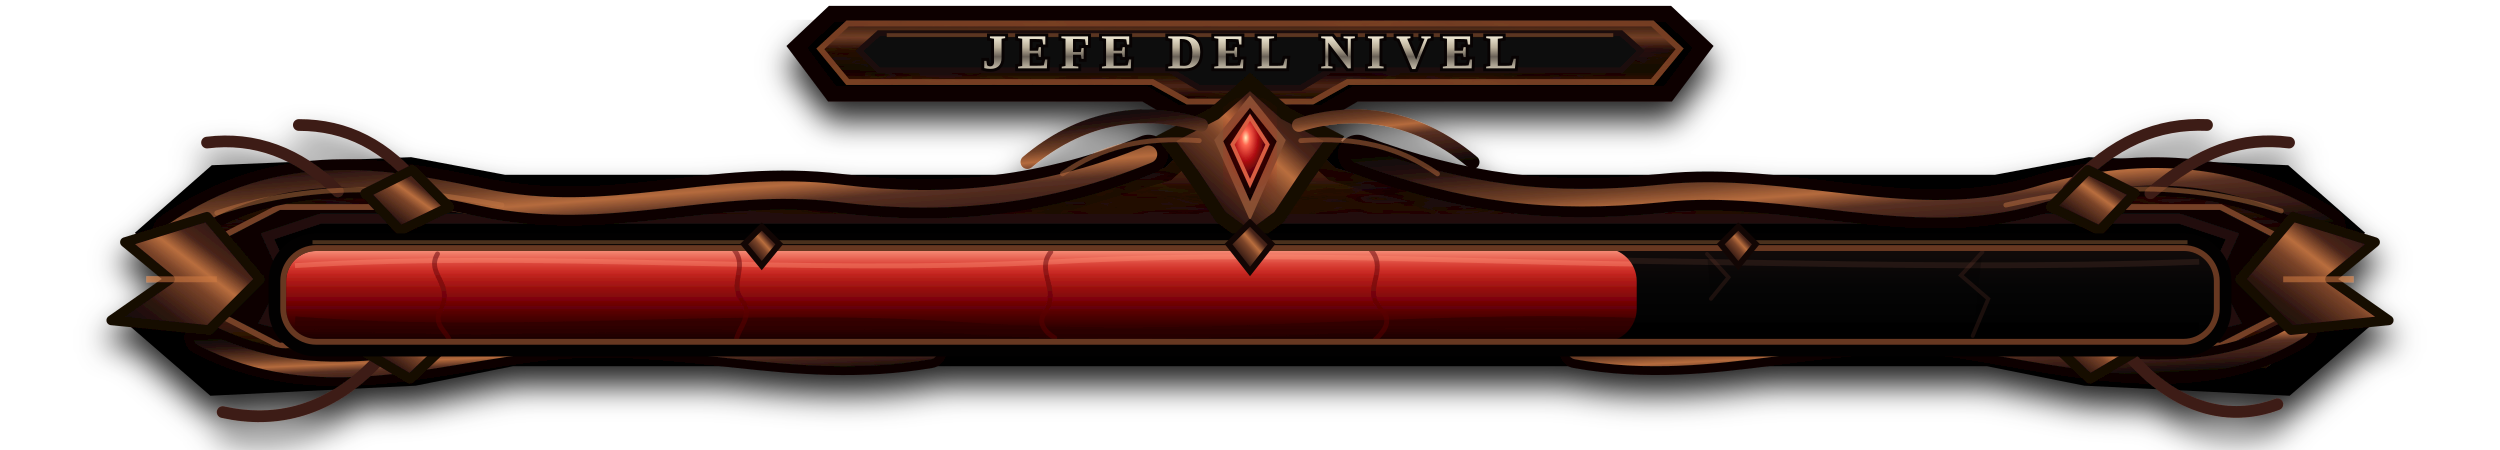
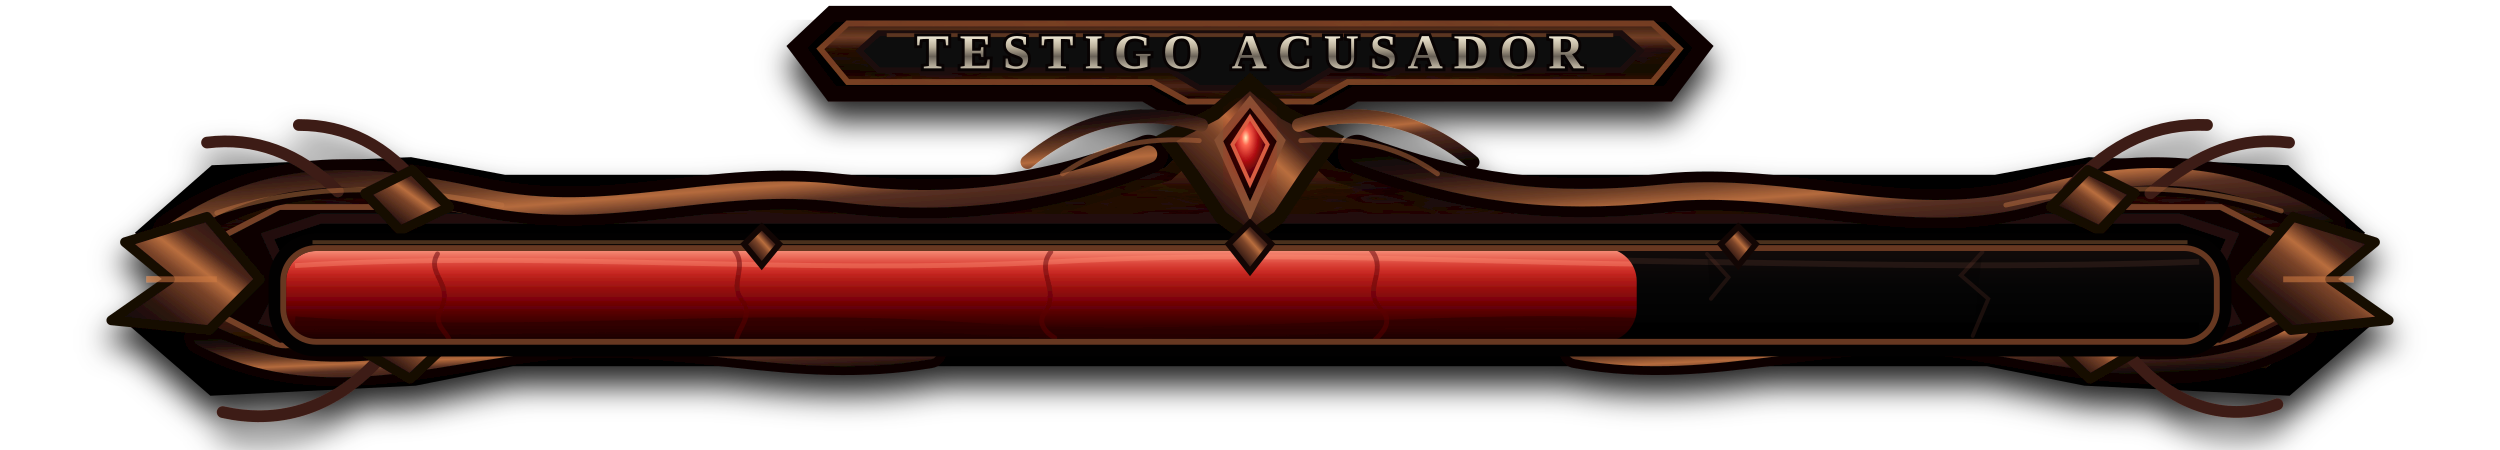
<svg xmlns="http://www.w3.org/2000/svg" width="1280" height="230" viewBox="0 0 1280 230" preserveAspectRatio="xMidYMid meet" role="img" aria-labelledby="title description" shape-rendering="geometricPrecision">
  <defs>
    <linearGradient id="bronze" x1="0" y1="0" x2="1" y2="1">
      <stop offset="0" stop-color="#090403" />
      <stop offset=".18" stop-color="#28130f" />
      <stop offset=".39" stop-color="#704027" />
      <stop offset=".51" stop-color="#b56b3d" />
      <stop offset=".62" stop-color="#583022" />
      <stop offset=".83" stop-color="#321812" />
      <stop offset="1" stop-color="#080302" />
    </linearGradient>
    <linearGradient id="bronze-edge" x1="0" y1="1" x2="1" y2="0">
      <stop offset="0" stop-color="#080302" />
      <stop offset=".27" stop-color="#2d1510" />
      <stop offset=".48" stop-color="#7b4429" />
      <stop offset=".57" stop-color="#b96e3e" />
      <stop offset=".68" stop-color="#4a251a" />
      <stop offset="1" stop-color="#080302" />
    </linearGradient>
    <linearGradient id="forged-copper" x1="0" y1="0" x2="0" y2="1">
      <stop offset="0" stop-color="#3d2118" />
      <stop offset=".18" stop-color="#754129" />
      <stop offset=".34" stop-color="#26120e" />
      <stop offset=".62" stop-color="#130907" />
      <stop offset=".80" stop-color="#4f291d" />
      <stop offset="1" stop-color="#0a0403" />
    </linearGradient>
    <linearGradient id="boss-red" x1="0" y1="0" x2="0" y2="1">
      <stop offset="0" stop-color="#ef4a3c" />
      <stop offset=".17" stop-color="#c91c18" />
      <stop offset=".52" stop-color="#8a0708" />
      <stop offset=".81" stop-color="#4a0205" />
      <stop offset="1" stop-color="#1b0103" />
    </linearGradient>
    <linearGradient id="boss-red-gloss" x1="0" y1="0" x2="0" y2="1">
      <stop offset="0" stop-color="#ffd6b8" stop-opacity=".58" />
      <stop offset=".28" stop-color="#ff6b53" stop-opacity=".18" />
      <stop offset=".54" stop-color="#3c0003" stop-opacity=".08" />
      <stop offset="1" stop-color="#140002" stop-opacity=".66" />
    </linearGradient>
    <linearGradient id="damage-black" x1="0" y1="0" x2="0" y2="1">
      <stop offset="0" stop-color="#120b0a" />
      <stop offset=".42" stop-color="#050505" />
      <stop offset="1" stop-color="#000000" />
    </linearGradient>
    <linearGradient id="hit-yellow" x1="0" y1="0" x2="1" y2="0">
      <stop offset="0" stop-color="#ffae16" />
      <stop offset=".38" stop-color="#fff6a5" />
      <stop offset=".64" stop-color="#ffd83d" />
      <stop offset="1" stop-color="#ff8a0b" />
    </linearGradient>
    <radialGradient id="blood-gem" cx="38%" cy="31%" r="72%">
      <stop offset="0" stop-color="#ffebba" />
      <stop offset=".16" stop-color="#ff6650" />
      <stop offset=".48" stop-color="#b10d12" />
      <stop offset=".78" stop-color="#510309" />
      <stop offset="1" stop-color="#180004" />
    </radialGradient>
    <linearGradient id="name-silver" x1="0" y1="0" x2="0" y2="1">
      <stop offset="0" stop-color="#efe8d4" />
      <stop offset=".34" stop-color="#bcb19b" />
      <stop offset=".62" stop-color="#696157" />
      <stop offset="1" stop-color="#c9c0ac" />
    </linearGradient>
    <clipPath id="boss-health-window">
      <rect x="145" y="127" width="990" height="48" rx="17" />
    </clipPath>
    <clipPath id="boss-current-health-window">
      <rect id="boss-health-fill" x="145" y="127" width="693" height="48" rx="17" />
    </clipPath>
    <filter id="frame-shadow" x="-15%" y="-80%" width="130%" height="260%">
      <feGaussianBlur in="SourceAlpha" stdDeviation="8" result="blur" />
      <feOffset dy="10" result="offset" />
      <feColorMatrix in="offset" values="0 0 0 0 0 0 0 0 0 0 0 0 0 0 0 0 0 0 .86 0" />
      <feMerge>
        <feMergeNode />
        <feMergeNode in="SourceGraphic" />
      </feMerge>
    </filter>
    <filter id="red-glow" x="-25%" y="-160%" width="150%" height="420%">
      <feGaussianBlur stdDeviation="8" result="blur" />
      <feFlood flood-color="#e20c16" flood-opacity=".56" result="color" />
      <feComposite in="color" in2="blur" operator="in" result="glow" />
      <feMerge>
        <feMergeNode in="glow" />
        <feMergeNode in="SourceGraphic" />
      </feMerge>
    </filter>
    <filter id="hit-glow" x="-60%" y="-180%" width="220%" height="460%">
      <feGaussianBlur stdDeviation="7" result="blur" />
      <feFlood flood-color="#ffe34d" flood-opacity=".94" result="color" />
      <feComposite in="color" in2="blur" operator="in" result="glow" />
      <feMerge>
        <feMergeNode in="glow" />
        <feMergeNode in="SourceGraphic" />
      </feMerge>
    </filter>
    <filter id="plate-texture" x="-5%" y="-40%" width="110%" height="180%">
      <feTurbulence type="fractalNoise" baseFrequency=".022 .14" numOctaves="3" seed="41" result="noise" />
      <feColorMatrix in="noise" values=".22 0 0 0 .02 0 .12 0 0 .01 0 0 .08 0 0 0 0 0 .23 0" result="tint" />
      <feComposite in="tint" in2="SourceAlpha" operator="in" result="texture" />
      <feBlend in="SourceGraphic" in2="texture" mode="soft-light" />
    </filter>
    <style>
      #boss-hud { transform-origin: center; }
      #boss-frame, #boss-damage-flash, #boss-health-current, #boss-name {
        transform-box: fill-box;
        transform-origin: center;
      }
      #boss-damage-flash { pointer-events: none; }
      #boss-hud.taking-damage #boss-damage-flash {
        animation: boss-damage-css-flash .68s ease-out both;
      }
      #boss-hud.taking-damage #boss-frame {
        animation: boss-hit-shake .24s ease-out;
      }
      #boss-hud.critical #boss-health-current {
        animation: boss-critical-pulse 1.1s ease-in-out infinite;
      }
      #boss-hud.defeated #boss-frame,
      #boss-hud.defeated #boss-name { opacity: .45; filter: saturate(.15); }
      #boss-hud.defeated #boss-health-current { opacity: 0; }
      @keyframes boss-damage-css-flash {
        0% { opacity: 1; }
        22% { opacity: 1; }
        58% { opacity: .68; }
        100% { opacity: 0; }
      }
      @keyframes boss-hit-shake {
        0%, 100% { transform: translateX(0); }
        25% { transform: translateX(-4px); }
        55% { transform: translateX(3px); }
        78% { transform: translateX(-1px); }
      }
      @keyframes boss-critical-pulse {
        0%, 100% { filter: url(#red-glow); opacity: .78; }
        50% { filter: url(#red-glow); opacity: 1; }
      }
      @media (prefers-reduced-motion: reduce) {
        #boss-hud.taking-damage #boss-frame,
        #boss-hud.critical #boss-health-current { animation: none; }
      }
    </style>
  </defs>
-   <g id="boss-hud" aria-label="Vida del jefe">
+   <g id="boss-hud" aria-label="Vida de Testigo Acusador">
    <g id="boss-frame" filter="url(#frame-shadow)">
      <path d="M78 120 L111 91 L210 87 L258 96 L545 96 L590 83 L614 64 L640 44 L666 64 L690 83 L735 96 L1022 96 L1070 87 L1169 91 L1202 120 L1184 143 L1207 164 L1170 196 L1068 191 L1018 181 L262 181 L212 191 L110 196 L73 164 L96 143Z" fill="#050303" stroke="#020202" stroke-width="13" />
      <path d="M91 121 L121 99 L209 96 L260 104 L548 104 L598 89 L621 68 L640 52 L659 68 L682 89 L732 104 L1020 104 L1071 96 L1159 99 L1189 121 L1172 143 L1191 161 L1159 185 L1072 181 L1019 170 L261 170 L208 181 L121 185 L89 161 L108 143Z" fill="url(#forged-copper)" stroke="#1a0a07" stroke-width="7" filter="url(#plate-texture)" />
      <path d="M112 122 L143 106 L228 106 L270 114 L1010 114 L1052 106 L1137 106 L1168 122 L1152 143 L1168 161 L1137 177 L1050 171 L1008 162 L272 162 L230 171 L143 177 L112 161 L128 143Z" fill="#090606" stroke="#744128" stroke-width="3" />
      <path d="M137 121 L164 112 H1116 L1143 121 L1133 143 L1144 164 L1115 171 H165 L136 164 L147 143Z" fill="#030303" stroke="#21100c" stroke-width="5" />
      <g fill="none" stroke-linecap="round" stroke-linejoin="round">
        <path d="M88 119 C144 80 199 91 247 101 C312 115 365 91 430 99 C486 106 537 100 588 79" stroke="#0c0504" stroke-width="20" />
        <path d="M88 119 C144 80 199 91 247 101 C312 115 365 91 430 99 C486 106 537 100 588 79" stroke="url(#bronze)" stroke-width="9" />
        <path d="M1191 116 C1145 86 1092 85 1043 100 C980 119 916 92 851 99 C793 105 749 99 695 79" stroke="#0c0504" stroke-width="20" />
        <path d="M1191 116 C1145 86 1092 85 1043 100 C980 119 916 92 851 99 C793 105 749 99 695 79" stroke="url(#bronze)" stroke-width="9" />
        <path d="M103 173 C162 204 222 182 280 176 C350 169 405 192 476 180" stroke="#0c0504" stroke-width="17" />
        <path d="M103 173 C162 204 222 182 280 176 C350 169 405 192 476 180" stroke="url(#bronze)" stroke-width="8" />
        <path d="M1178 169 C1127 202 1061 184 1004 175 C938 165 879 193 807 180" stroke="#0c0504" stroke-width="17" />
        <path d="M1178 169 C1127 202 1061 184 1004 175 C938 165 879 193 807 180" stroke="url(#bronze)" stroke-width="8" />
        <path d="M173 98 C153 78 130 70 106 73 M216 97 C198 74 177 64 153 64 M1101 99 C1127 77 1148 70 1172 73 M1059 97 C1082 72 1105 63 1130 64" stroke="#3d1d15" stroke-width="6" />
        <path d="M194 184 C169 211 141 217 114 211 M1091 183 C1115 210 1142 216 1166 207" stroke="#3d1d15" stroke-width="6" />
        <path d="M111 109 C166 91 211 97 257 105 M1168 108 C1121 93 1076 94 1027 105" stroke="#c17543" stroke-width="2.5" opacity=".48" />
      </g>
      <g fill="url(#bronze-edge)" stroke="#160805" stroke-width="5" stroke-linejoin="round">
        <path d="M106 111 L64 124 L87 143 L57 164 L107 169 L133 143Z" />
        <path d="M1174 111 L1216 124 L1193 143 L1223 164 L1173 169 L1147 143Z" />
        <path d="M187 99 L211 87 L230 106 L205 118Z" />
        <path d="M1093 99 L1069 87 L1050 106 L1075 118Z" />
        <path d="M188 181 L210 194 L231 174 L204 164Z" />
        <path d="M1092 181 L1070 194 L1049 174 L1076 164Z" />
      </g>
      <path d="M75 143 H111 M1169 143 H1205" stroke="#cf7a42" stroke-width="3" opacity=".58" />
      <g id="boss-nameplate">
        <path d="M426 7 H854 L872 24 L854 48 H694 L677 58 H603 L586 48 H426 L408 24Z" fill="#030303" stroke="#0b0403" stroke-width="8" />
        <path d="M434 12 H846 L860 25 L846 42 H690 L672 52 H608 L590 42 H434 L420 25Z" fill="url(#forged-copper)" stroke="#7a4228" stroke-width="3" filter="url(#plate-texture)" />
        <path d="M450 17 H830 L840 26 L830 36 H681 L666 45 H614 L599 36 H450 L440 26Z" fill="#0b0807" stroke="#1c0d0a" stroke-width="3" />
        <path d="M454 18 H826" stroke="#c47a47" stroke-width="2" opacity=".38" />
        <path d="M424 25 H397 M856 25 H883" stroke="url(#bronze)" stroke-width="7" stroke-linecap="round" />
      </g>
      <g id="boss-crest">
        <path d="M640 42 L658 58 L683 71 L669 90 L655 111 L640 122 L625 111 L611 90 L597 71 L622 58Z" fill="url(#bronze-edge)" stroke="#160805" stroke-width="7" />
        <path d="M640 52 L656 72 L640 108 L624 72Z" fill="#070304" stroke="#875033" stroke-width="4" />
        <path d="M640 60 L649 74 L640 94 L631 74Z" fill="url(#blood-gem)" stroke="#d95d43" stroke-width="2" filter="url(#red-glow)" />
        <path d="M615 64 C583 54 552 61 526 83 M665 64 C697 54 728 61 754 83" fill="none" stroke="url(#bronze)" stroke-width="7" stroke-linecap="round" />
        <path d="M614 72 C585 70 564 75 544 89 M666 72 C695 70 716 75 736 89" fill="none" stroke="#b5683b" stroke-width="2.5" stroke-linecap="round" opacity=".52" />
      </g>
    </g>
-     <text id="boss-name" x="640" y="35" text-anchor="middle" fill="url(#name-silver)" stroke="#080303" stroke-width="3" paint-order="stroke fill" font-family="Georgia, 'Times New Roman', serif" font-size="25" font-weight="700" letter-spacing="5.5">JEFE DEL NIVEL</text>
+     <text id="boss-name" x="640" y="35" text-anchor="middle" fill="url(#name-silver)" stroke="#080303" stroke-width="3" paint-order="stroke fill" font-family="Georgia, 'Times New Roman', serif" font-size="25" font-weight="700" letter-spacing="5.5">TESTIGO ACUSADOR</text>
    <g id="boss-health-track" clip-path="url(#boss-health-window)">
      <rect id="boss-damage-fill" x="145" y="127" width="990" height="48" fill="url(#damage-black)" />
      <path d="M154 135 C332 129 478 139 640 134 C814 129 965 140 1126 134" fill="none" stroke="#35211b" stroke-width="3" opacity=".58" />
      <path d="M154 169 H1126" stroke="#000" stroke-width="8" opacity=".88" />
      <g opacity=".24" stroke="#6a372b" stroke-width="2" stroke-linecap="round">
        <path d="M226 130 L213 141 L228 151 L218 171 M328 129 L338 140 L329 151 M473 129 L460 143 L474 154 L468 172 M586 129 L596 139 L589 150 M744 130 L732 143 L745 156 L738 173 M874 130 L885 142 L876 153 M1015 129 L1004 141 L1018 153 L1010 172" />
      </g>
    </g>
    <g id="boss-health-current" clip-path="url(#boss-current-health-window)" filter="url(#red-glow)">
      <rect id="boss-health-red" x="145" y="127" width="990" height="48" fill="url(#boss-red)" />
      <rect id="boss-health-highlight" x="145" y="127" width="990" height="48" fill="url(#boss-red-gloss)" />
      <path d="M151 136 C278 128 408 141 541 134 C681 126 823 140 952 134 C1021 131 1075 132 1129 134" fill="none" stroke="#ff9175" stroke-width="2.5" opacity=".38" />
      <path d="M151 165 C267 174 379 160 494 168 C627 177 739 159 861 167 C968 174 1050 164 1129 169" fill="none" stroke="#2b0003" stroke-width="6" opacity=".62" />
      <g fill="none" stroke="#5d0006" stroke-width="2.5" stroke-linecap="round" opacity=".50">
        <path d="M224 130 C218 140 232 145 226 158 C221 166 229 170 230 174" />
        <path d="M376 128 C383 137 373 145 380 154 C386 161 378 168 377 174" />
        <path d="M538 129 C530 139 543 148 535 160 C531 165 535 170 540 173" />
        <path d="M702 128 C711 139 697 148 707 158 C714 165 707 171 704 174" />
        <path d="M918 128 C910 140 923 148 915 159 C910 166 917 171 921 174" />
      </g>
    </g>
    <rect id="boss-damage-flash" x="838" y="127" width="119" height="48" rx="3" fill="url(#hit-yellow)" opacity="0" clip-path="url(#boss-health-window)" filter="url(#hit-glow)">
      <animate id="boss-damage-flash-animation" attributeName="opacity" values="0;1;1;.62;0" keyTimes="0;.08;.28;.64;1" dur=".68s" begin="indefinite" fill="remove" />
    </rect>
    <rect x="142" y="124" width="996" height="54" rx="20" fill="none" stroke="#020101" stroke-width="9" pointer-events="none" />
    <rect x="145" y="127" width="990" height="48" rx="17" fill="none" stroke="#8d4d2e" stroke-width="3" opacity=".72" pointer-events="none" />
    <path d="M160 124 H1120" stroke="#d48a4f" stroke-width="2" opacity=".34" pointer-events="none" />
    <g id="boss-phase-marks" fill="url(#bronze-edge)" stroke="#120604" stroke-width="3">
      <path d="M390 116 L399 125 L390 136 L381 125Z" />
      <path d="M640 114 L651 125 L640 139 L629 125Z" />
      <path d="M890 116 L899 125 L890 136 L881 125Z" />
    </g>
  </g>
</svg>
